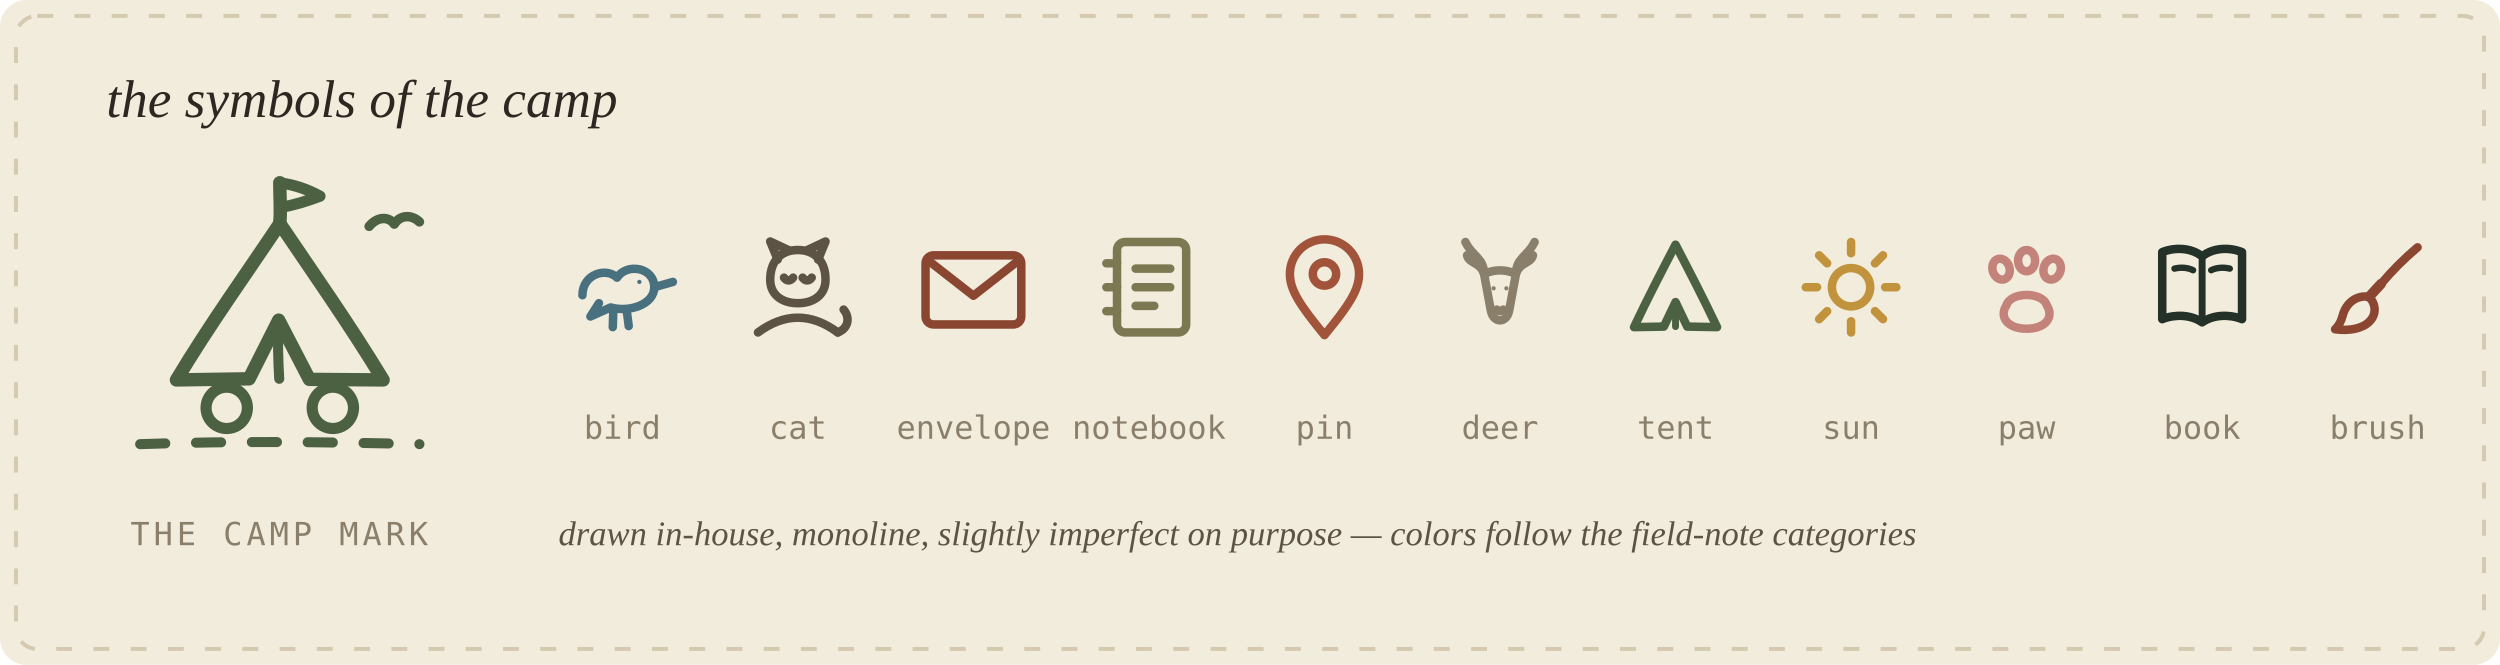
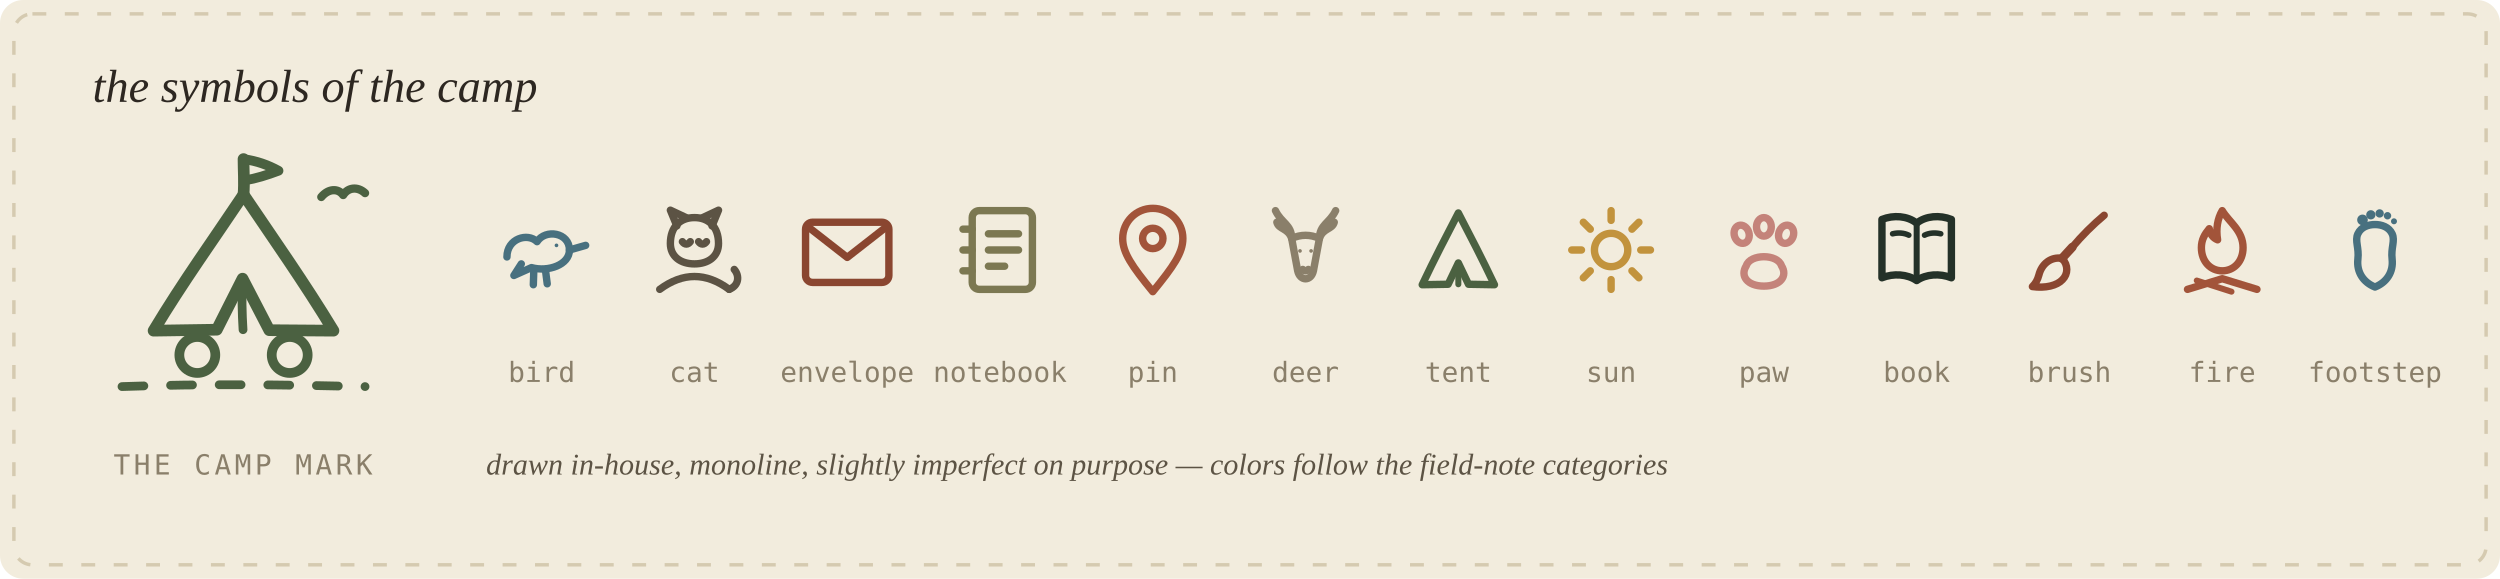
- <svg xmlns="http://www.w3.org/2000/svg" width="940" height="250" viewBox="0 0 940 250" font-family="Georgia, 'Times New Roman', serif">
-   <rect width="940" height="250" fill="#f2ecdd" rx="10" />
-   <rect x="6" y="6" width="928" height="238" fill="none" stroke="#d5cab0" stroke-width="1.5" stroke-dasharray="6 8" rx="8" />
+ <svg xmlns="http://www.w3.org/2000/svg" width="1080" height="250" viewBox="0 0 1080 250" font-family="Georgia, 'Times New Roman', serif">
+   <rect width="1080" height="250" fill="#f2ecdd" rx="10" />
+   <rect x="6" y="6" width="1068" height="238" fill="none" stroke="#d5cab0" stroke-width="1.5" stroke-dasharray="6 8" rx="8" />
  <text x="40" y="44" font-size="20" font-style="italic" fill="#2d2721">the symbols of the camp</text>
  <g transform="translate(38, 62) scale(2.1)" fill="none" stroke="#4b6141" stroke-width="2.4" stroke-linecap="round" stroke-linejoin="round">
    <path d="M32 10.5 C32.2 8 32 5.5 32 3.2" />
    <path d="M32 3.2 C34.8 3.6 37 4.4 39.2 5.6 C36.8 6.5 34.6 7.2 32.2 7.6" stroke-width="2" />
    <path d="M32 10.5 C26 19.5 19.5 28.5 13.5 38.5 L26.5 38.3 L31.8 27.8 L37.3 38.4 L50.5 38.5 C44.5 28.6 38 19.4 32 10.5 Z" />
    <path d="M31.8 27.8 C31.6 31.4 31.7 35 31.9 38.3" stroke-width="1.8" />
    <circle cx="22.5" cy="43.5" r="3.7" stroke-width="2" />
    <circle cx="41.5" cy="43.5" r="3.7" stroke-width="2" />
    <path d="M7 50 C24 49.4 40 49.6 57 50" stroke-width="1.8" stroke-dasharray="4.5 5.5" />
    <path d="M48 11 C49.5 9.2 51.5 9.2 52.5 10.6 C53.5 9 55.5 8.8 57 10.2" stroke-width="1.7" />
  </g>
  <text x="105" y="205" font-size="12" letter-spacing="1.5" fill="#8a7f6a" text-anchor="middle" font-family="Consolas, monospace">THE CAMP MARK</text>
  <g transform="translate(210, 84) scale(2)" fill="none" stroke="#48707f" stroke-width="1.6" stroke-linecap="round" stroke-linejoin="round">
    <path d="M4.5 13.5 C4.5 9.5 9 8.2 11 10.2 C12.8 7.4 18 8.2 18 12 C18 15.2 13.4 16.8 9.8 15.8 L6 17.5 L7.6 15" />
    <circle cx="15.2" cy="11" r="0.4" fill="#48707f" stroke="none" />
    <path d="M18 12 L21.5 11" />
    <path d="M10.3 16.4 L10.2 19.5 M12.8 16.2 L13.2 19.3" />
  </g>
  <text x="234" y="165" font-size="12" fill="#8a7f6a" text-anchor="middle" font-family="Consolas, monospace">bird</text>
  <g transform="translate(276, 84) scale(2)" fill="none" stroke="#5c5344" stroke-width="1.6" stroke-linecap="round" stroke-linejoin="round">
    <path d="M8.2 6.8 L6.8 3.4 L10.2 5" />
    <path d="M15.8 6.8 L17.2 3.4 L13.8 5" />
    <path d="M6.8 10.6 C6.8 6.9 9 5 12 5 C15 5 17.2 6.9 17.2 10.6 C17.2 13.4 15 15 12 15 C9 15 6.8 13.4 6.8 10.6 Z" />
    <path d="M9.4 10.2 C9.9 10.9 10.6 10.9 11.1 10.2" />
    <path d="M12.9 10.2 C13.4 10.9 14.1 10.9 14.6 10.2" />
    <path d="M4.5 20.5 C9.5 16.8 14.5 16.8 19.5 20.5" />
    <path d="M19.5 20.5 C21.6 19.7 21.8 17.6 20.6 16.2" />
  </g>
  <text x="300" y="165" font-size="12" fill="#8a7f6a" text-anchor="middle" font-family="Consolas, monospace">cat</text>
  <g transform="translate(342, 84) scale(2)" fill="none" stroke="#8a4630" stroke-width="1.6" stroke-linecap="round" stroke-linejoin="round">
    <rect x="3" y="6" width="18" height="13" rx="1.5" />
    <path d="M3.8 7.2 L12 13.6 L20.2 7.2" />
  </g>
  <text x="366" y="165" font-size="12" fill="#8a7f6a" text-anchor="middle" font-family="Consolas, monospace">envelope</text>
  <g transform="translate(408, 84) scale(2)" fill="none" stroke="#7c7852" stroke-width="1.6" stroke-linecap="round" stroke-linejoin="round">
    <rect x="6" y="3.5" width="13" height="17" rx="1.5" />
    <path d="M6 7.5 H4 M6 12 H4 M6 16.5 H4" />
    <path d="M9.5 8.5 H16 M9.5 12 H16 M9.5 15.5 H13" />
  </g>
  <text x="432" y="165" font-size="12" fill="#8a7f6a" text-anchor="middle" font-family="Consolas, monospace">notebook</text>
  <g transform="translate(474, 84) scale(2)" fill="none" stroke="#a2543a" stroke-width="1.6" stroke-linecap="round" stroke-linejoin="round">
    <path d="M12 21 C7.5 15.5 5.5 12.6 5.5 9.5 A6.5 6.5 0 1 1 18.5 9.5 C18.5 12.6 16.5 15.5 12 21 Z" />
    <circle cx="12" cy="9.5" r="2.2" />
  </g>
  <text x="498" y="165" font-size="12" fill="#8a7f6a" text-anchor="middle" font-family="Consolas, monospace">pin</text>
  <g transform="translate(540, 84) scale(2)" fill="none" stroke="#8a7f6a" stroke-width="1.6" stroke-linecap="round" stroke-linejoin="round">
    <path d="M9 9.5 C9 6.5 6.8 6.2 5.5 3.5 M9 9.5 C8.2 7.2 6.2 7.6 5.8 6" />
    <path d="M15 9.5 C15 6.5 17.2 6.2 18.5 3.5 M15 9.5 C15.8 7.2 17.8 7.6 18.2 6" />
    <path d="M9 9.5 C11 8.6 13 8.6 15 9.5 L13.7 16.5 C13.2 18.8 10.8 18.8 10.3 16.5 Z" />
    <circle cx="10.8" cy="12.2" r="0.4" fill="#8a7f6a" stroke="none" />
    <circle cx="13.2" cy="12.2" r="0.4" fill="#8a7f6a" stroke="none" />
    <path d="M11.4 16.2 C11.8 16.6 12.2 16.6 12.6 16.2" />
  </g>
  <text x="564" y="165" font-size="12" fill="#8a7f6a" text-anchor="middle" font-family="Consolas, monospace">deer</text>
  <g transform="translate(606, 84) scale(2)" fill="none" stroke="#4b6141" stroke-width="1.6" stroke-linecap="round" stroke-linejoin="round">
    <path d="M12 4 C9.4 9 6.8 14 4.2 19.5 L9.8 19.4 L12 14.8 L14.2 19.4 L19.8 19.5 C17.2 14 14.6 9 12 4 Z" />
    <path d="M12 14.8 L12 19.4" stroke-width="1.3" />
  </g>
  <text x="630" y="165" font-size="12" fill="#8a7f6a" text-anchor="middle" font-family="Consolas, monospace">tent</text>
  <g transform="translate(672, 84) scale(2)" fill="none" stroke="#c2933d" stroke-width="1.6" stroke-linecap="round" stroke-linejoin="round">
    <circle cx="12" cy="12" r="3.6" />
    <path d="M12 3.5 V5.6 M12 18.4 V20.5 M3.5 12 H5.6 M18.4 12 H20.5 M6 6 L7.5 7.5 M16.5 16.5 L18 18 M18 6 L16.5 7.5 M7.5 16.5 L6 18" />
  </g>
  <text x="696" y="165" font-size="12" fill="#8a7f6a" text-anchor="middle" font-family="Consolas, monospace">sun</text>
  <g transform="translate(738, 84) scale(2)" fill="none" stroke="#c4837a" stroke-width="1.6" stroke-linecap="round" stroke-linejoin="round">
    <ellipse cx="7.2" cy="8.6" rx="1.6" ry="2" transform="rotate(-18 7.2 8.6)" />
    <ellipse cx="12" cy="7" rx="1.6" ry="2" />
    <ellipse cx="16.8" cy="8.6" rx="1.6" ry="2" transform="rotate(18 16.8 8.6)" />
    <path d="M8.2 15.4 C9 12.8 15 12.8 15.8 15.4 C17.2 17.6 15.6 19.8 12 19.8 C8.4 19.8 6.8 17.6 8.2 15.4 Z" />
  </g>
  <text x="762" y="165" font-size="12" fill="#8a7f6a" text-anchor="middle" font-family="Consolas, monospace">paw</text>
  <g transform="translate(804, 84) scale(2)" fill="none" stroke="#243128" stroke-width="1.6" stroke-linecap="round" stroke-linejoin="round">
    <path d="M12 6.2 C10 4.6 7 4.4 4.5 5.4 L4.5 18 C7 17 10 17.2 12 18.6 C14 17.2 17 17 19.5 18 L19.5 5.4 C17 4.4 14 4.6 12 6.2 Z" />
    <path d="M12 6.2 L12 18.6" stroke-width="1.3" />
    <path d="M6.8 8.5 C8 8.2 9.3 8.3 10.3 8.8 M13.7 8.8 C14.7 8.3 16 8.2 17.2 8.5" stroke-width="1.2" />
  </g>
  <text x="828" y="165" font-size="12" fill="#8a7f6a" text-anchor="middle" font-family="Consolas, monospace">book</text>
  <g transform="translate(870, 84) scale(2)" fill="none" stroke="#8a4630" stroke-width="1.6" stroke-linecap="round" stroke-linejoin="round">
    <path d="M19.5 4.5 C17 6.6 14.7 8.9 12.6 11.4" />
    <path d="M12.6 11.4 L10.4 13.8" stroke-width="1.9" />
    <path d="M10.4 13.8 C8 13.4 6 15 5.4 17.4 C5.1 18.5 4.7 19.2 4 19.9 C6.8 20.3 9.3 19.7 10.5 18.4 C11.7 17.2 11.8 15.3 10.4 13.8 Z" />
  </g>
  <text x="894" y="165" font-size="12" fill="#8a7f6a" text-anchor="middle" font-family="Consolas, monospace">brush</text>
+   <g transform="translate(936, 84) scale(2)" fill="none" stroke="#a2543a" stroke-width="1.6" stroke-linecap="round" stroke-linejoin="round">
+     <path d="M12 3.5 C13.5 6 16.5 7.8 16.5 11.5 C16.5 14.5 14.5 16.5 12 16.5 C9.5 16.5 7.5 14.5 7.5 11.5 C7.5 9.8 8.2 8.6 9.2 7.4 C9.4 8.6 10 9.4 11 9.8 C10.6 7.4 11 5.2 12 3.5 Z" />
+     <path d="M4.5 20.5 L12 18.2 L19.5 20.5" />
+     <path d="M6.5 18.6 L14 21" stroke-width="1.3" />
+   </g>
+   <text x="960" y="165" font-size="12" fill="#8a7f6a" text-anchor="middle" font-family="Consolas, monospace">fire</text>
+   <g transform="translate(1002, 84) scale(2)" fill="none" stroke="#48707f" stroke-width="1.6" stroke-linecap="round" stroke-linejoin="round">
+     <path d="M12 20 C9.5 19 8 16.8 8.3 14 C8.6 11.5 7.6 10 8.3 8.5 C9 7 10.6 6.5 12 6.5 C13.4 6.5 15 7 15.7 8.5 C16.4 10 15.4 11.5 15.7 14 C16 16.8 14.5 19 12 20 Z" />
+     <ellipse cx="9.3" cy="5.5" rx="1.15" ry="1.15" fill="#48707f" stroke="none" />
+     <ellipse cx="11.1" cy="4.4" rx="1" ry="1" fill="#48707f" stroke="none" />
+     <ellipse cx="13" cy="4.1" rx="0.9" ry="0.9" fill="#48707f" stroke="none" />
+     <ellipse cx="14.7" cy="4.6" rx="0.8" ry="0.8" fill="#48707f" stroke="none" />
+     <ellipse cx="16.1" cy="5.8" rx="0.65" ry="0.65" fill="#48707f" stroke="none" />
+   </g>
+   <text x="1026" y="165" font-size="12" fill="#8a7f6a" text-anchor="middle" font-family="Consolas, monospace">footstep</text>
  <text x="210" y="205" font-size="13" font-style="italic" fill="#5c5344">drawn in-house, monoline, slightly imperfect on purpose — colors follow the field-note categories</text>
</svg>
